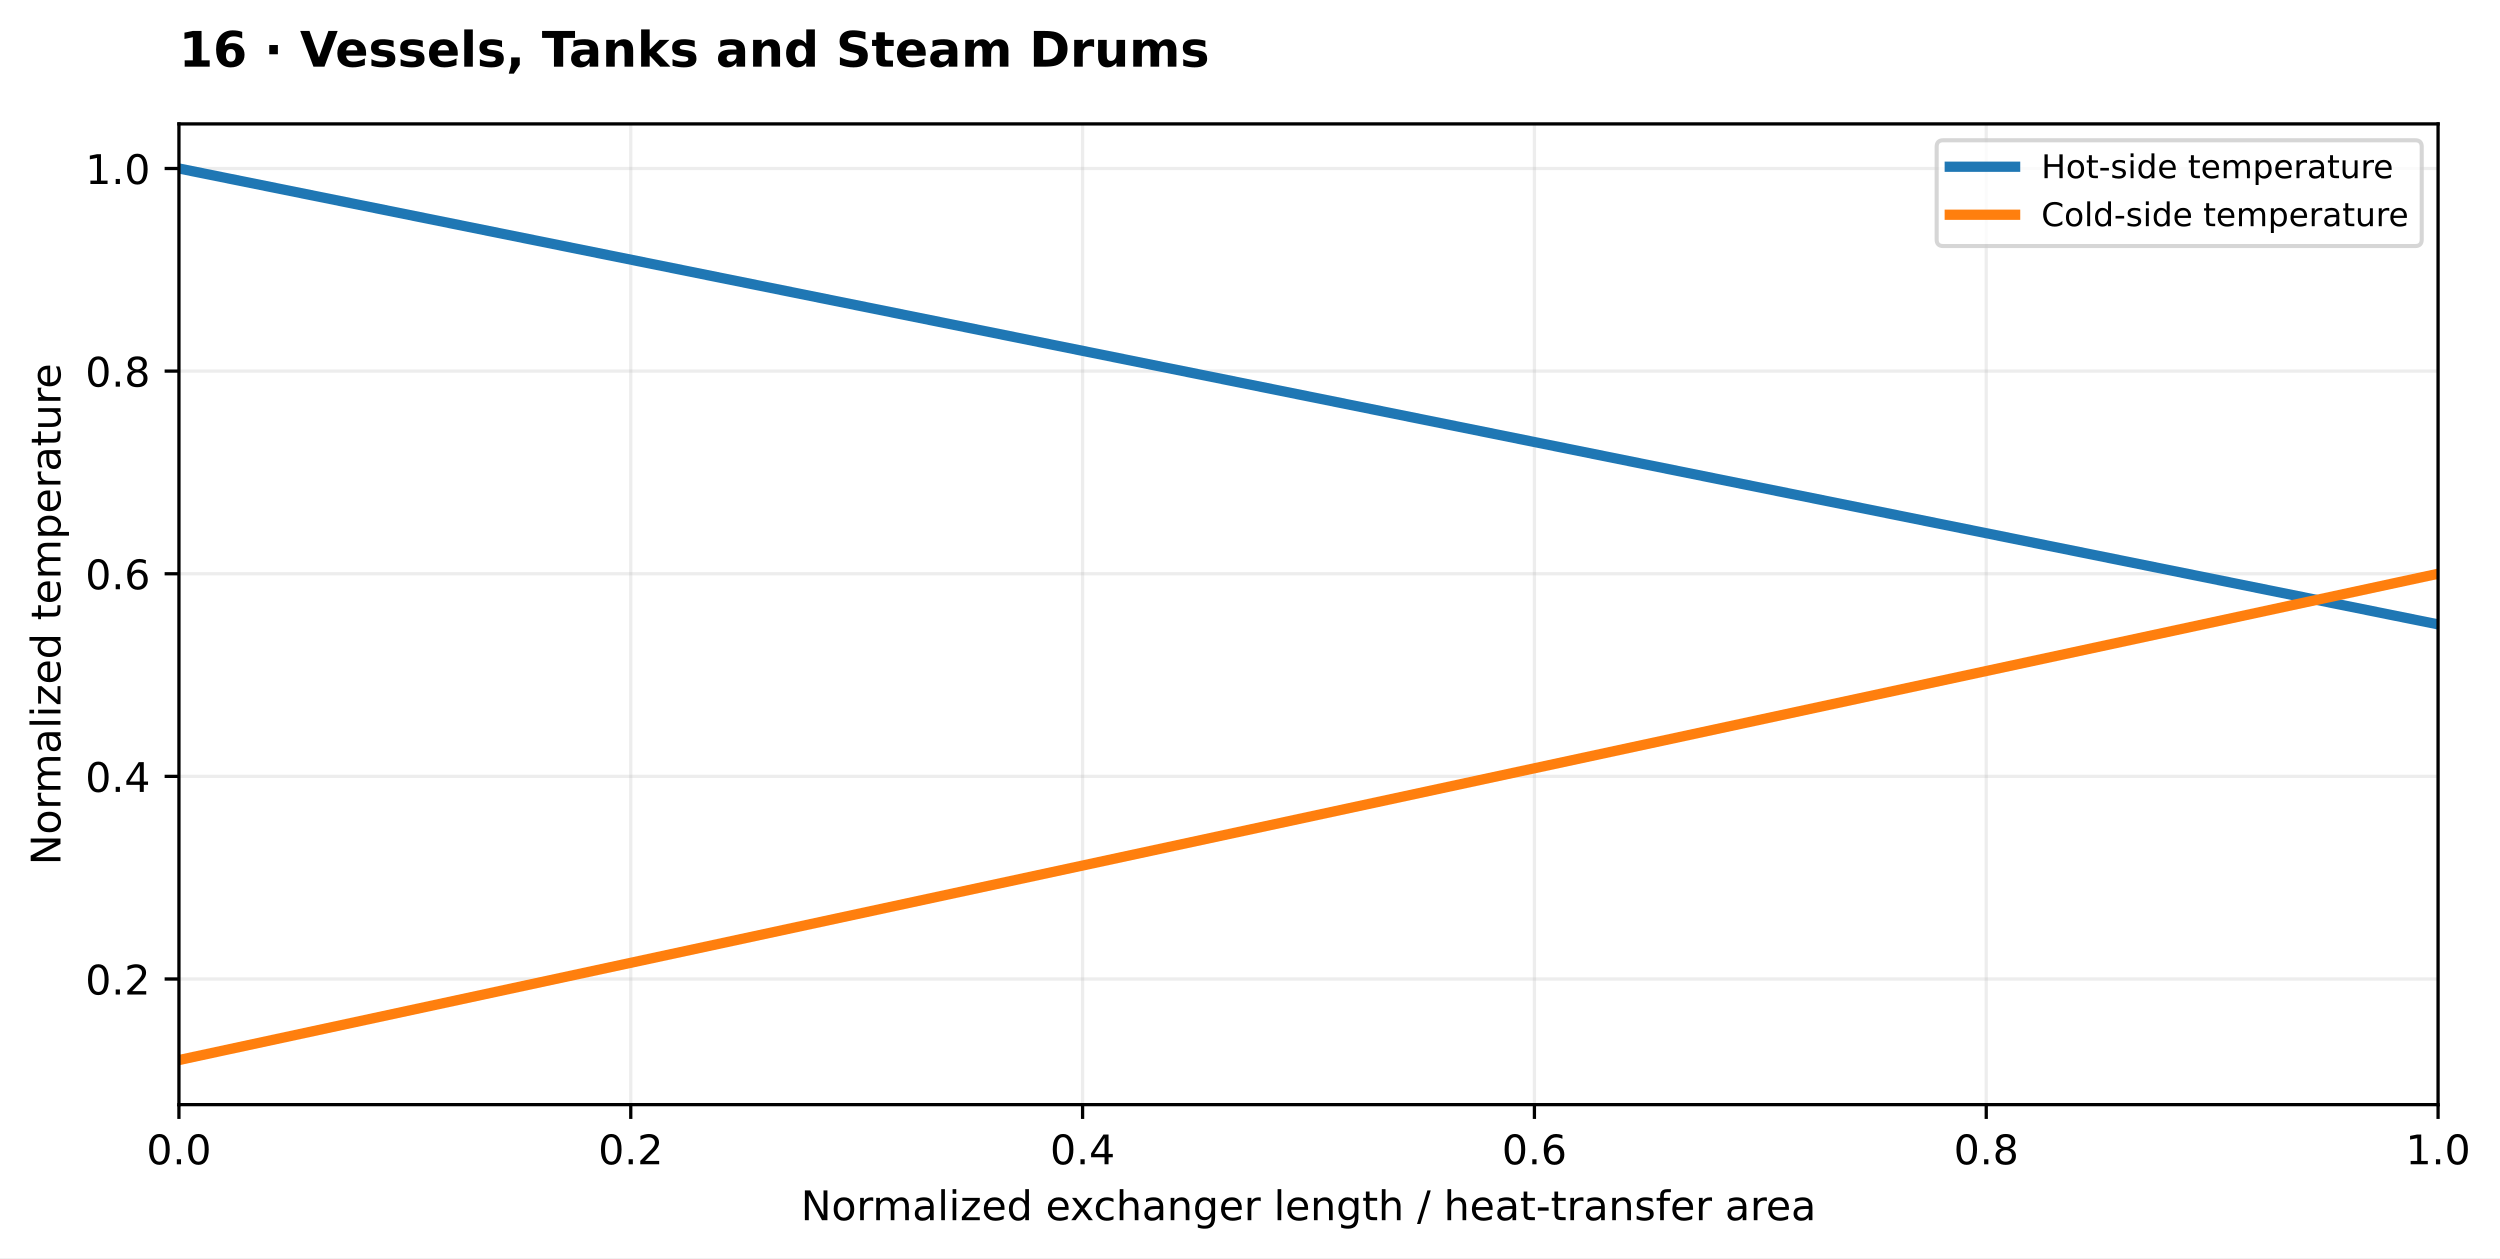
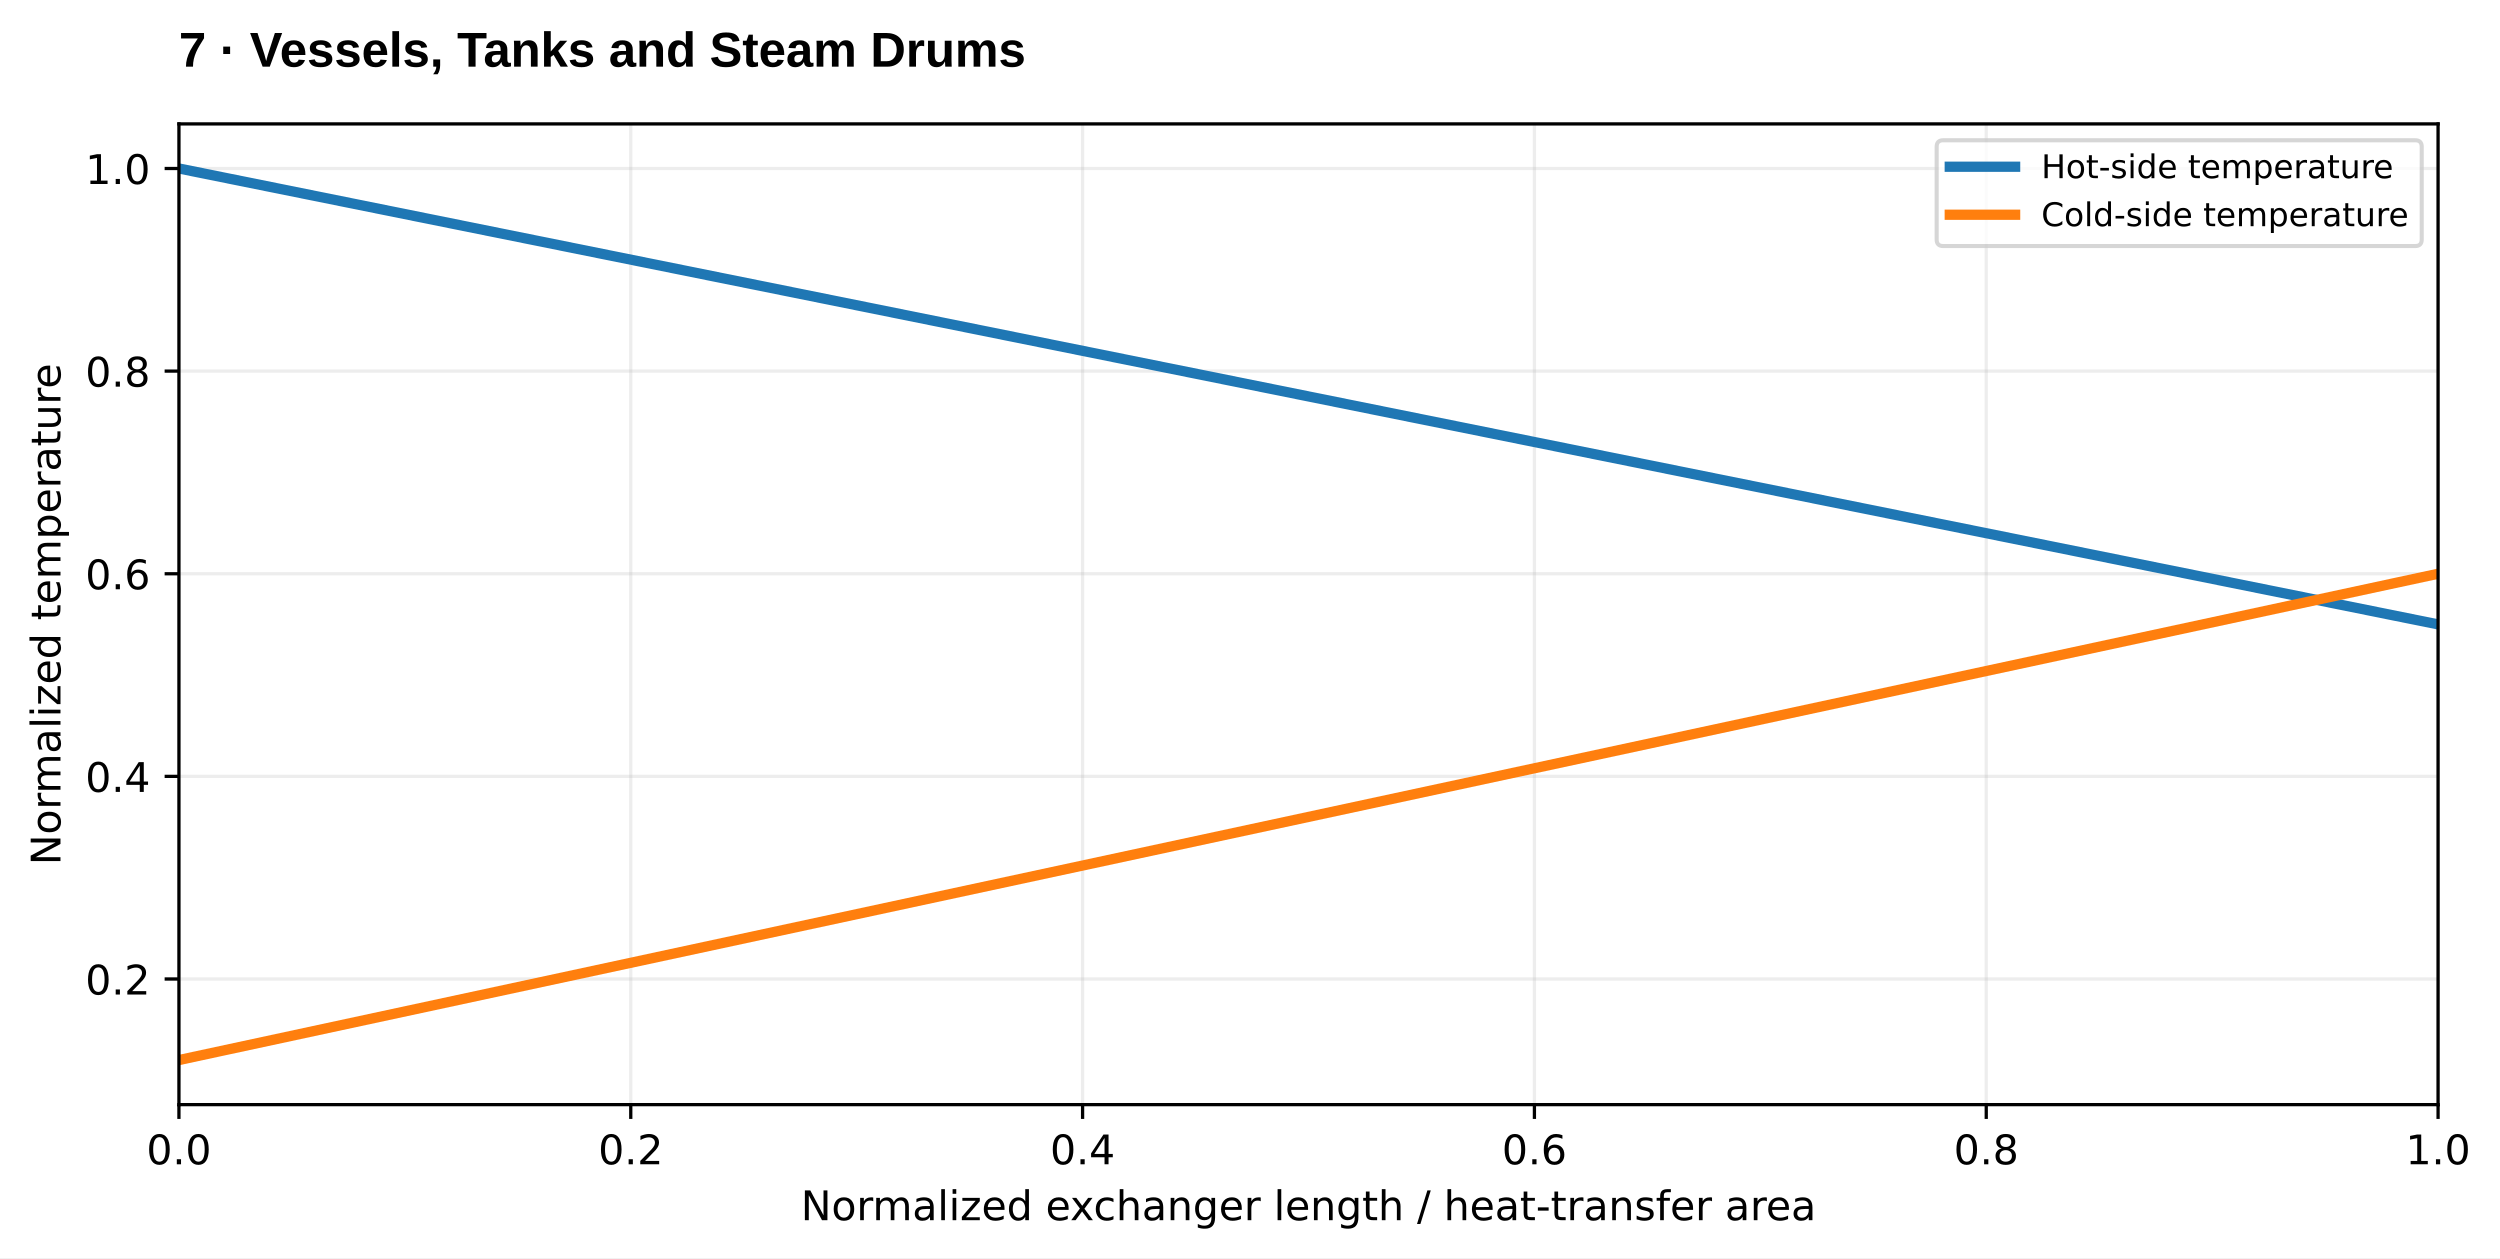
<svg xmlns="http://www.w3.org/2000/svg" xmlns:xlink="http://www.w3.org/1999/xlink" width="611.693pt" height="307.834pt" viewBox="0 0 611.693 307.834" version="1.1">
  <defs>
    <style type="text/css">*{stroke-linejoin: round; stroke-linecap: butt}</style>
  </defs>
  <g id="figure_1">
    <g id="patch_1">
      <path d="M -0 307.834  L 611.693 307.834  L 611.693 0  L -0 0  z " style="fill: #ffffff" />
    </g>
    <g id="axes_1">
      <g id="patch_2">
        <path d="M 43.781 270.278  L 596.541 270.278  L 596.541 30.318  L 43.781 30.318  z " style="fill: #ffffff" />
      </g>
      <g id="matplotlib.axis_1">
        <g id="xtick_1">
          <g id="line2d_1">
            <path d="M 43.781 270.278  L 43.781 30.318  " clip-path="url(#p816ca3c369)" style="fill: none; stroke: #b0b0b0; stroke-opacity: 0.22; stroke-width: 0.8; stroke-linecap: square" />
          </g>
          <g id="line2d_2">
            <defs>
              <path id="m175fb6ba32" d="M 0 0  L 0 3.5  " style="stroke: #000000; stroke-width: 0.8" />
            </defs>
            <g>
              <use xlink:href="#m175fb6ba32" x="43.781" y="270.278" style="stroke: #000000; stroke-width: 0.8" />
            </g>
          </g>
          <g id="text_1">
            <g transform="translate(35.82969 284.8766) scale(0.1 -0.1)">
              <defs>
                <path id="DejaVuSans-30" d="M 2034 4250  Q 1547 4250 1301 3770  Q 1056 3291 1056 2328  Q 1056 1369 1301 889  Q 1547 409 2034 409  Q 2525 409 2770 889  Q 3016 1369 3016 2328  Q 3016 3291 2770 3770  Q 2525 4250 2034 4250  z M 2034 4750  Q 2819 4750 3233 4129  Q 3647 3509 3647 2328  Q 3647 1150 3233 529  Q 2819 -91 2034 -91  Q 1250 -91 836 529  Q 422 1150 422 2328  Q 422 3509 836 4129  Q 1250 4750 2034 4750  z " transform="scale(0.015625)" />
                <path id="DejaVuSans-2e" d="M 684 794  L 1344 794  L 1344 0  L 684 0  L 684 794  z " transform="scale(0.015625)" />
              </defs>
              <use xlink:href="#DejaVuSans-30" />
              <use xlink:href="#DejaVuSans-2e" transform="translate(63.62305 0)" />
              <use xlink:href="#DejaVuSans-30" transform="translate(95.41016 0)" />
            </g>
          </g>
        </g>
        <g id="xtick_2">
          <g id="line2d_3">
            <path d="M 154.333 270.278  L 154.333 30.318  " clip-path="url(#p816ca3c369)" style="fill: none; stroke: #b0b0b0; stroke-opacity: 0.22; stroke-width: 0.8; stroke-linecap: square" />
          </g>
          <g id="line2d_4">
            <g>
              <use xlink:href="#m175fb6ba32" x="154.333" y="270.278" style="stroke: #000000; stroke-width: 0.8" />
            </g>
          </g>
          <g id="text_2">
            <g transform="translate(146.3817 284.8766) scale(0.1 -0.1)">
              <defs>
                <path id="DejaVuSans-32" d="M 1228 531  L 3431 531  L 3431 0  L 469 0  L 469 531  Q 828 903 1448 1529  Q 2069 2156 2228 2338  Q 2531 2678 2651 2914  Q 2772 3150 2772 3378  Q 2772 3750 2511 3984  Q 2250 4219 1831 4219  Q 1534 4219 1204 4116  Q 875 4013 500 3803  L 500 4441  Q 881 4594 1212 4672  Q 1544 4750 1819 4750  Q 2544 4750 2975 4387  Q 3406 4025 3406 3419  Q 3406 3131 3298 2873  Q 3191 2616 2906 2266  Q 2828 2175 2409 1742  Q 1991 1309 1228 531  z " transform="scale(0.015625)" />
              </defs>
              <use xlink:href="#DejaVuSans-30" />
              <use xlink:href="#DejaVuSans-2e" transform="translate(63.62305 0)" />
              <use xlink:href="#DejaVuSans-32" transform="translate(95.41016 0)" />
            </g>
          </g>
        </g>
        <g id="xtick_3">
          <g id="line2d_5">
            <path d="M 264.885 270.278  L 264.885 30.318  " clip-path="url(#p816ca3c369)" style="fill: none; stroke: #b0b0b0; stroke-opacity: 0.22; stroke-width: 0.8; stroke-linecap: square" />
          </g>
          <g id="line2d_6">
            <g>
              <use xlink:href="#m175fb6ba32" x="264.885" y="270.278" style="stroke: #000000; stroke-width: 0.8" />
            </g>
          </g>
          <g id="text_3">
            <g transform="translate(256.9337 284.8766) scale(0.1 -0.1)">
              <defs>
                <path id="DejaVuSans-34" d="M 2419 4116  L 825 1625  L 2419 1625  L 2419 4116  z M 2253 4666  L 3047 4666  L 3047 1625  L 3713 1625  L 3713 1100  L 3047 1100  L 3047 0  L 2419 0  L 2419 1100  L 313 1100  L 313 1709  L 2253 4666  z " transform="scale(0.015625)" />
              </defs>
              <use xlink:href="#DejaVuSans-30" />
              <use xlink:href="#DejaVuSans-2e" transform="translate(63.62305 0)" />
              <use xlink:href="#DejaVuSans-34" transform="translate(95.41016 0)" />
            </g>
          </g>
        </g>
        <g id="xtick_4">
          <g id="line2d_7">
            <path d="M 375.437 270.278  L 375.437 30.318  " clip-path="url(#p816ca3c369)" style="fill: none; stroke: #b0b0b0; stroke-opacity: 0.22; stroke-width: 0.8; stroke-linecap: square" />
          </g>
          <g id="line2d_8">
            <g>
              <use xlink:href="#m175fb6ba32" x="375.437" y="270.278" style="stroke: #000000; stroke-width: 0.8" />
            </g>
          </g>
          <g id="text_4">
            <g transform="translate(367.4857 284.8766) scale(0.1 -0.1)">
              <defs>
                <path id="DejaVuSans-36" d="M 2113 2584  Q 1688 2584 1439 2293  Q 1191 2003 1191 1497  Q 1191 994 1439 701  Q 1688 409 2113 409  Q 2538 409 2786 701  Q 3034 994 3034 1497  Q 3034 2003 2786 2293  Q 2538 2584 2113 2584  z M 3366 4563  L 3366 3988  Q 3128 4100 2886 4159  Q 2644 4219 2406 4219  Q 1781 4219 1451 3797  Q 1122 3375 1075 2522  Q 1259 2794 1537 2939  Q 1816 3084 2150 3084  Q 2853 3084 3261 2657  Q 3669 2231 3669 1497  Q 3669 778 3244 343  Q 2819 -91 2113 -91  Q 1303 -91 875 529  Q 447 1150 447 2328  Q 447 3434 972 4092  Q 1497 4750 2381 4750  Q 2619 4750 2861 4703  Q 3103 4656 3366 4563  z " transform="scale(0.015625)" />
              </defs>
              <use xlink:href="#DejaVuSans-30" />
              <use xlink:href="#DejaVuSans-2e" transform="translate(63.62305 0)" />
              <use xlink:href="#DejaVuSans-36" transform="translate(95.41016 0)" />
            </g>
          </g>
        </g>
        <g id="xtick_5">
          <g id="line2d_9">
            <path d="M 485.989 270.278  L 485.989 30.318  " clip-path="url(#p816ca3c369)" style="fill: none; stroke: #b0b0b0; stroke-opacity: 0.22; stroke-width: 0.8; stroke-linecap: square" />
          </g>
          <g id="line2d_10">
            <g>
              <use xlink:href="#m175fb6ba32" x="485.989" y="270.278" style="stroke: #000000; stroke-width: 0.8" />
            </g>
          </g>
          <g id="text_5">
            <g transform="translate(478.0377 284.8766) scale(0.1 -0.1)">
              <defs>
                <path id="DejaVuSans-38" d="M 2034 2216  Q 1584 2216 1326 1975  Q 1069 1734 1069 1313  Q 1069 891 1326 650  Q 1584 409 2034 409  Q 2484 409 2743 651  Q 3003 894 3003 1313  Q 3003 1734 2745 1975  Q 2488 2216 2034 2216  z M 1403 2484  Q 997 2584 770 2862  Q 544 3141 544 3541  Q 544 4100 942 4425  Q 1341 4750 2034 4750  Q 2731 4750 3128 4425  Q 3525 4100 3525 3541  Q 3525 3141 3298 2862  Q 3072 2584 2669 2484  Q 3125 2378 3379 2068  Q 3634 1759 3634 1313  Q 3634 634 3220 271  Q 2806 -91 2034 -91  Q 1263 -91 848 271  Q 434 634 434 1313  Q 434 1759 690 2068  Q 947 2378 1403 2484  z M 1172 3481  Q 1172 3119 1398 2916  Q 1625 2713 2034 2713  Q 2441 2713 2670 2916  Q 2900 3119 2900 3481  Q 2900 3844 2670 4047  Q 2441 4250 2034 4250  Q 1625 4250 1398 4047  Q 1172 3844 1172 3481  z " transform="scale(0.015625)" />
              </defs>
              <use xlink:href="#DejaVuSans-30" />
              <use xlink:href="#DejaVuSans-2e" transform="translate(63.62305 0)" />
              <use xlink:href="#DejaVuSans-38" transform="translate(95.41016 0)" />
            </g>
          </g>
        </g>
        <g id="xtick_6">
          <g id="line2d_11">
            <path d="M 596.541 270.278  L 596.541 30.318  " clip-path="url(#p816ca3c369)" style="fill: none; stroke: #b0b0b0; stroke-opacity: 0.22; stroke-width: 0.8; stroke-linecap: square" />
          </g>
          <g id="line2d_12">
            <g>
              <use xlink:href="#m175fb6ba32" x="596.541" y="270.278" style="stroke: #000000; stroke-width: 0.8" />
            </g>
          </g>
          <g id="text_6">
            <g transform="translate(588.5897 284.8766) scale(0.1 -0.1)">
              <defs>
                <path id="DejaVuSans-31" d="M 794 531  L 1825 531  L 1825 4091  L 703 3866  L 703 4441  L 1819 4666  L 2450 4666  L 2450 531  L 3481 531  L 3481 0  L 794 0  L 794 531  z " transform="scale(0.015625)" />
              </defs>
              <use xlink:href="#DejaVuSans-31" />
              <use xlink:href="#DejaVuSans-2e" transform="translate(63.62305 0)" />
              <use xlink:href="#DejaVuSans-30" transform="translate(95.41016 0)" />
            </g>
          </g>
        </g>
        <g id="text_7">
          <g transform="translate(195.9542 298.5547) scale(0.1 -0.1)">
            <defs>
              <path id="DejaVuSans-4e" d="M 628 4666  L 1478 4666  L 3547 763  L 3547 4666  L 4159 4666  L 4159 0  L 3309 0  L 1241 3903  L 1241 0  L 628 0  L 628 4666  z " transform="scale(0.015625)" />
              <path id="DejaVuSans-6f" d="M 1959 3097  Q 1497 3097 1228 2736  Q 959 2375 959 1747  Q 959 1119 1226 758  Q 1494 397 1959 397  Q 2419 397 2687 759  Q 2956 1122 2956 1747  Q 2956 2369 2687 2733  Q 2419 3097 1959 3097  z M 1959 3584  Q 2709 3584 3137 3096  Q 3566 2609 3566 1747  Q 3566 888 3137 398  Q 2709 -91 1959 -91  Q 1206 -91 779 398  Q 353 888 353 1747  Q 353 2609 779 3096  Q 1206 3584 1959 3584  z " transform="scale(0.015625)" />
              <path id="DejaVuSans-72" d="M 2631 2963  Q 2534 3019 2420 3045  Q 2306 3072 2169 3072  Q 1681 3072 1420 2755  Q 1159 2438 1159 1844  L 1159 0  L 581 0  L 581 3500  L 1159 3500  L 1159 2956  Q 1341 3275 1631 3429  Q 1922 3584 2338 3584  Q 2397 3584 2469 3576  Q 2541 3569 2628 3553  L 2631 2963  z " transform="scale(0.015625)" />
              <path id="DejaVuSans-6d" d="M 3328 2828  Q 3544 3216 3844 3400  Q 4144 3584 4550 3584  Q 5097 3584 5394 3201  Q 5691 2819 5691 2113  L 5691 0  L 5113 0  L 5113 2094  Q 5113 2597 4934 2840  Q 4756 3084 4391 3084  Q 3944 3084 3684 2787  Q 3425 2491 3425 1978  L 3425 0  L 2847 0  L 2847 2094  Q 2847 2600 2669 2842  Q 2491 3084 2119 3084  Q 1678 3084 1418 2786  Q 1159 2488 1159 1978  L 1159 0  L 581 0  L 581 3500  L 1159 3500  L 1159 2956  Q 1356 3278 1631 3431  Q 1906 3584 2284 3584  Q 2666 3584 2933 3390  Q 3200 3197 3328 2828  z " transform="scale(0.015625)" />
              <path id="DejaVuSans-61" d="M 2194 1759  Q 1497 1759 1228 1600  Q 959 1441 959 1056  Q 959 750 1161 570  Q 1363 391 1709 391  Q 2188 391 2477 730  Q 2766 1069 2766 1631  L 2766 1759  L 2194 1759  z M 3341 1997  L 3341 0  L 2766 0  L 2766 531  Q 2569 213 2275 61  Q 1981 -91 1556 -91  Q 1019 -91 701 211  Q 384 513 384 1019  Q 384 1609 779 1909  Q 1175 2209 1959 2209  L 2766 2209  L 2766 2266  Q 2766 2663 2505 2880  Q 2244 3097 1772 3097  Q 1472 3097 1187 3025  Q 903 2953 641 2809  L 641 3341  Q 956 3463 1253 3523  Q 1550 3584 1831 3584  Q 2591 3584 2966 3190  Q 3341 2797 3341 1997  z " transform="scale(0.015625)" />
              <path id="DejaVuSans-6c" d="M 603 4863  L 1178 4863  L 1178 0  L 603 0  L 603 4863  z " transform="scale(0.015625)" />
              <path id="DejaVuSans-69" d="M 603 3500  L 1178 3500  L 1178 0  L 603 0  L 603 3500  z M 603 4863  L 1178 4863  L 1178 4134  L 603 4134  L 603 4863  z " transform="scale(0.015625)" />
              <path id="DejaVuSans-7a" d="M 353 3500  L 3084 3500  L 3084 2975  L 922 459  L 3084 459  L 3084 0  L 275 0  L 275 525  L 2438 3041  L 353 3041  L 353 3500  z " transform="scale(0.015625)" />
              <path id="DejaVuSans-65" d="M 3597 1894  L 3597 1613  L 953 1613  Q 991 1019 1311 708  Q 1631 397 2203 397  Q 2534 397 2845 478  Q 3156 559 3463 722  L 3463 178  Q 3153 47 2828 -22  Q 2503 -91 2169 -91  Q 1331 -91 842 396  Q 353 884 353 1716  Q 353 2575 817 3079  Q 1281 3584 2069 3584  Q 2775 3584 3186 3129  Q 3597 2675 3597 1894  z M 3022 2063  Q 3016 2534 2758 2815  Q 2500 3097 2075 3097  Q 1594 3097 1305 2825  Q 1016 2553 972 2059  L 3022 2063  z " transform="scale(0.015625)" />
              <path id="DejaVuSans-64" d="M 2906 2969  L 2906 4863  L 3481 4863  L 3481 0  L 2906 0  L 2906 525  Q 2725 213 2448 61  Q 2172 -91 1784 -91  Q 1150 -91 751 415  Q 353 922 353 1747  Q 353 2572 751 3078  Q 1150 3584 1784 3584  Q 2172 3584 2448 3432  Q 2725 3281 2906 2969  z M 947 1747  Q 947 1113 1208 752  Q 1469 391 1925 391  Q 2381 391 2643 752  Q 2906 1113 2906 1747  Q 2906 2381 2643 2742  Q 2381 3103 1925 3103  Q 1469 3103 1208 2742  Q 947 2381 947 1747  z " transform="scale(0.015625)" />
              <path id="DejaVuSans-20" transform="scale(0.015625)" />
              <path id="DejaVuSans-78" d="M 3513 3500  L 2247 1797  L 3578 0  L 2900 0  L 1881 1375  L 863 0  L 184 0  L 1544 1831  L 300 3500  L 978 3500  L 1906 2253  L 2834 3500  L 3513 3500  z " transform="scale(0.015625)" />
              <path id="DejaVuSans-63" d="M 3122 3366  L 3122 2828  Q 2878 2963 2633 3030  Q 2388 3097 2138 3097  Q 1578 3097 1268 2742  Q 959 2388 959 1747  Q 959 1106 1268 751  Q 1578 397 2138 397  Q 2388 397 2633 464  Q 2878 531 3122 666  L 3122 134  Q 2881 22 2623 -34  Q 2366 -91 2075 -91  Q 1284 -91 818 406  Q 353 903 353 1747  Q 353 2603 823 3093  Q 1294 3584 2113 3584  Q 2378 3584 2631 3529  Q 2884 3475 3122 3366  z " transform="scale(0.015625)" />
              <path id="DejaVuSans-68" d="M 3513 2113  L 3513 0  L 2938 0  L 2938 2094  Q 2938 2591 2744 2837  Q 2550 3084 2163 3084  Q 1697 3084 1428 2787  Q 1159 2491 1159 1978  L 1159 0  L 581 0  L 581 4863  L 1159 4863  L 1159 2956  Q 1366 3272 1645 3428  Q 1925 3584 2291 3584  Q 2894 3584 3203 3211  Q 3513 2838 3513 2113  z " transform="scale(0.015625)" />
              <path id="DejaVuSans-6e" d="M 3513 2113  L 3513 0  L 2938 0  L 2938 2094  Q 2938 2591 2744 2837  Q 2550 3084 2163 3084  Q 1697 3084 1428 2787  Q 1159 2491 1159 1978  L 1159 0  L 581 0  L 581 3500  L 1159 3500  L 1159 2956  Q 1366 3272 1645 3428  Q 1925 3584 2291 3584  Q 2894 3584 3203 3211  Q 3513 2838 3513 2113  z " transform="scale(0.015625)" />
              <path id="DejaVuSans-67" d="M 2906 1791  Q 2906 2416 2648 2759  Q 2391 3103 1925 3103  Q 1463 3103 1205 2759  Q 947 2416 947 1791  Q 947 1169 1205 825  Q 1463 481 1925 481  Q 2391 481 2648 825  Q 2906 1169 2906 1791  z M 3481 434  Q 3481 -459 3084 -895  Q 2688 -1331 1869 -1331  Q 1566 -1331 1297 -1286  Q 1028 -1241 775 -1147  L 775 -588  Q 1028 -725 1275 -790  Q 1522 -856 1778 -856  Q 2344 -856 2625 -561  Q 2906 -266 2906 331  L 2906 616  Q 2728 306 2450 153  Q 2172 0 1784 0  Q 1141 0 747 490  Q 353 981 353 1791  Q 353 2603 747 3093  Q 1141 3584 1784 3584  Q 2172 3584 2450 3431  Q 2728 3278 2906 2969  L 2906 3500  L 3481 3500  L 3481 434  z " transform="scale(0.015625)" />
              <path id="DejaVuSans-74" d="M 1172 4494  L 1172 3500  L 2356 3500  L 2356 3053  L 1172 3053  L 1172 1153  Q 1172 725 1289 603  Q 1406 481 1766 481  L 2356 481  L 2356 0  L 1766 0  Q 1100 0 847 248  Q 594 497 594 1153  L 594 3053  L 172 3053  L 172 3500  L 594 3500  L 594 4494  L 1172 4494  z " transform="scale(0.015625)" />
              <path id="DejaVuSans-2f" d="M 1625 4666  L 2156 4666  L 531 -594  L 0 -594  L 1625 4666  z " transform="scale(0.015625)" />
              <path id="DejaVuSans-2d" d="M 313 2009  L 1997 2009  L 1997 1497  L 313 1497  L 313 2009  z " transform="scale(0.015625)" />
              <path id="DejaVuSans-73" d="M 2834 3397  L 2834 2853  Q 2591 2978 2328 3040  Q 2066 3103 1784 3103  Q 1356 3103 1142 2972  Q 928 2841 928 2578  Q 928 2378 1081 2264  Q 1234 2150 1697 2047  L 1894 2003  Q 2506 1872 2764 1633  Q 3022 1394 3022 966  Q 3022 478 2636 193  Q 2250 -91 1575 -91  Q 1294 -91 989 -36  Q 684 19 347 128  L 347 722  Q 666 556 975 473  Q 1284 391 1588 391  Q 1994 391 2212 530  Q 2431 669 2431 922  Q 2431 1156 2273 1281  Q 2116 1406 1581 1522  L 1381 1569  Q 847 1681 609 1914  Q 372 2147 372 2553  Q 372 3047 722 3315  Q 1072 3584 1716 3584  Q 2034 3584 2315 3537  Q 2597 3491 2834 3397  z " transform="scale(0.015625)" />
              <path id="DejaVuSans-66" d="M 2375 4863  L 2375 4384  L 1825 4384  Q 1516 4384 1395 4259  Q 1275 4134 1275 3809  L 1275 3500  L 2222 3500  L 2222 3053  L 1275 3053  L 1275 0  L 697 0  L 697 3053  L 147 3053  L 147 3500  L 697 3500  L 697 3744  Q 697 4328 969 4595  Q 1241 4863 1831 4863  L 2375 4863  z " transform="scale(0.015625)" />
            </defs>
            <use xlink:href="#DejaVuSans-4e" />
            <use xlink:href="#DejaVuSans-6f" transform="translate(74.80469 0)" />
            <use xlink:href="#DejaVuSans-72" transform="translate(135.9863 0)" />
            <use xlink:href="#DejaVuSans-6d" transform="translate(175.3496 0)" />
            <use xlink:href="#DejaVuSans-61" transform="translate(272.7617 0)" />
            <use xlink:href="#DejaVuSans-6c" transform="translate(334.041 0)" />
            <use xlink:href="#DejaVuSans-69" transform="translate(361.8242 0)" />
            <use xlink:href="#DejaVuSans-7a" transform="translate(389.6074 0)" />
            <use xlink:href="#DejaVuSans-65" transform="translate(442.0977 0)" />
            <use xlink:href="#DejaVuSans-64" transform="translate(503.6211 0)" />
            <use xlink:href="#DejaVuSans-20" transform="translate(567.0977 0)" />
            <use xlink:href="#DejaVuSans-65" transform="translate(598.8848 0)" />
            <use xlink:href="#DejaVuSans-78" transform="translate(658.6582 0)" />
            <use xlink:href="#DejaVuSans-63" transform="translate(716.0879 0)" />
            <use xlink:href="#DejaVuSans-68" transform="translate(771.0684 0)" />
            <use xlink:href="#DejaVuSans-61" transform="translate(834.4473 0)" />
            <use xlink:href="#DejaVuSans-6e" transform="translate(895.7266 0)" />
            <use xlink:href="#DejaVuSans-67" transform="translate(959.1055 0)" />
            <use xlink:href="#DejaVuSans-65" transform="translate(1022.582 0)" />
            <use xlink:href="#DejaVuSans-72" transform="translate(1084.105 0)" />
            <use xlink:href="#DejaVuSans-20" transform="translate(1125.219 0)" />
            <use xlink:href="#DejaVuSans-6c" transform="translate(1157.006 0)" />
            <use xlink:href="#DejaVuSans-65" transform="translate(1184.789 0)" />
            <use xlink:href="#DejaVuSans-6e" transform="translate(1246.312 0)" />
            <use xlink:href="#DejaVuSans-67" transform="translate(1309.691 0)" />
            <use xlink:href="#DejaVuSans-74" transform="translate(1373.168 0)" />
            <use xlink:href="#DejaVuSans-68" transform="translate(1412.377 0)" />
            <use xlink:href="#DejaVuSans-20" transform="translate(1475.756 0)" />
            <use xlink:href="#DejaVuSans-2f" transform="translate(1507.543 0)" />
            <use xlink:href="#DejaVuSans-20" transform="translate(1541.234 0)" />
            <use xlink:href="#DejaVuSans-68" transform="translate(1573.021 0)" />
            <use xlink:href="#DejaVuSans-65" transform="translate(1636.4 0)" />
            <use xlink:href="#DejaVuSans-61" transform="translate(1697.924 0)" />
            <use xlink:href="#DejaVuSans-74" transform="translate(1759.203 0)" />
            <use xlink:href="#DejaVuSans-2d" transform="translate(1798.412 0)" />
            <use xlink:href="#DejaVuSans-74" transform="translate(1834.496 0)" />
            <use xlink:href="#DejaVuSans-72" transform="translate(1873.705 0)" />
            <use xlink:href="#DejaVuSans-61" transform="translate(1914.818 0)" />
            <use xlink:href="#DejaVuSans-6e" transform="translate(1976.098 0)" />
            <use xlink:href="#DejaVuSans-73" transform="translate(2039.477 0)" />
            <use xlink:href="#DejaVuSans-66" transform="translate(2091.576 0)" />
            <use xlink:href="#DejaVuSans-65" transform="translate(2126.781 0)" />
            <use xlink:href="#DejaVuSans-72" transform="translate(2188.305 0)" />
            <use xlink:href="#DejaVuSans-20" transform="translate(2229.418 0)" />
            <use xlink:href="#DejaVuSans-61" transform="translate(2261.205 0)" />
            <use xlink:href="#DejaVuSans-72" transform="translate(2322.484 0)" />
            <use xlink:href="#DejaVuSans-65" transform="translate(2361.348 0)" />
            <use xlink:href="#DejaVuSans-61" transform="translate(2422.871 0)" />
          </g>
        </g>
      </g>
      <g id="matplotlib.axis_2">
        <g id="ytick_1">
          <g id="line2d_13">
            <path d="M 43.781 239.539  L 596.541 239.539  " clip-path="url(#p816ca3c369)" style="fill: none; stroke: #b0b0b0; stroke-opacity: 0.22; stroke-width: 0.8; stroke-linecap: square" />
          </g>
          <g id="line2d_14">
            <defs>
              <path id="ma98789007a" d="M 0 0  L -3.5 0  " style="stroke: #000000; stroke-width: 0.8" />
            </defs>
            <g>
              <use xlink:href="#ma98789007a" x="43.781" y="239.539" style="stroke: #000000; stroke-width: 0.8" />
            </g>
          </g>
          <g id="text_8">
            <g transform="translate(20.87813 243.3387) scale(0.1 -0.1)">
              <use xlink:href="#DejaVuSans-30" />
              <use xlink:href="#DejaVuSans-2e" transform="translate(63.62305 0)" />
              <use xlink:href="#DejaVuSans-32" transform="translate(95.41016 0)" />
            </g>
          </g>
        </g>
        <g id="ytick_2">
          <g id="line2d_15">
            <path d="M 43.781 189.961  L 596.541 189.961  " clip-path="url(#p816ca3c369)" style="fill: none; stroke: #b0b0b0; stroke-opacity: 0.22; stroke-width: 0.8; stroke-linecap: square" />
          </g>
          <g id="line2d_16">
            <g>
              <use xlink:href="#ma98789007a" x="43.781" y="189.961" style="stroke: #000000; stroke-width: 0.8" />
            </g>
          </g>
          <g id="text_9">
            <g transform="translate(20.87813 193.7602) scale(0.1 -0.1)">
              <use xlink:href="#DejaVuSans-30" />
              <use xlink:href="#DejaVuSans-2e" transform="translate(63.62305 0)" />
              <use xlink:href="#DejaVuSans-34" transform="translate(95.41016 0)" />
            </g>
          </g>
        </g>
        <g id="ytick_3">
          <g id="line2d_17">
            <path d="M 43.781 140.382  L 596.541 140.382  " clip-path="url(#p816ca3c369)" style="fill: none; stroke: #b0b0b0; stroke-opacity: 0.22; stroke-width: 0.8; stroke-linecap: square" />
          </g>
          <g id="line2d_18">
            <g>
              <use xlink:href="#ma98789007a" x="43.781" y="140.382" style="stroke: #000000; stroke-width: 0.8" />
            </g>
          </g>
          <g id="text_10">
            <g transform="translate(20.87813 144.1816) scale(0.1 -0.1)">
              <use xlink:href="#DejaVuSans-30" />
              <use xlink:href="#DejaVuSans-2e" transform="translate(63.62305 0)" />
              <use xlink:href="#DejaVuSans-36" transform="translate(95.41016 0)" />
            </g>
          </g>
        </g>
        <g id="ytick_4">
          <g id="line2d_19">
            <path d="M 43.781 90.804  L 596.541 90.804  " clip-path="url(#p816ca3c369)" style="fill: none; stroke: #b0b0b0; stroke-opacity: 0.22; stroke-width: 0.8; stroke-linecap: square" />
          </g>
          <g id="line2d_20">
            <g>
              <use xlink:href="#ma98789007a" x="43.781" y="90.804" style="stroke: #000000; stroke-width: 0.8" />
            </g>
          </g>
          <g id="text_11">
            <g transform="translate(20.87813 94.60313) scale(0.1 -0.1)">
              <use xlink:href="#DejaVuSans-30" />
              <use xlink:href="#DejaVuSans-2e" transform="translate(63.62305 0)" />
              <use xlink:href="#DejaVuSans-38" transform="translate(95.41016 0)" />
            </g>
          </g>
        </g>
        <g id="ytick_5">
          <g id="line2d_21">
            <path d="M 43.781 41.225  L 596.541 41.225  " clip-path="url(#p816ca3c369)" style="fill: none; stroke: #b0b0b0; stroke-opacity: 0.22; stroke-width: 0.8; stroke-linecap: square" />
          </g>
          <g id="line2d_22">
            <g>
              <use xlink:href="#ma98789007a" x="43.781" y="41.225" style="stroke: #000000; stroke-width: 0.8" />
            </g>
          </g>
          <g id="text_12">
            <g transform="translate(20.87813 45.02462) scale(0.1 -0.1)">
              <use xlink:href="#DejaVuSans-31" />
              <use xlink:href="#DejaVuSans-2e" transform="translate(63.62305 0)" />
              <use xlink:href="#DejaVuSans-30" transform="translate(95.41016 0)" />
            </g>
          </g>
        </g>
        <g id="text_13">
          <g transform="translate(14.79844 211.6684) rotate(-90) scale(0.1 -0.1)">
            <defs>
              <path id="DejaVuSans-70" d="M 1159 525  L 1159 -1331  L 581 -1331  L 581 3500  L 1159 3500  L 1159 2969  Q 1341 3281 1617 3432  Q 1894 3584 2278 3584  Q 2916 3584 3314 3078  Q 3713 2572 3713 1747  Q 3713 922 3314 415  Q 2916 -91 2278 -91  Q 1894 -91 1617 61  Q 1341 213 1159 525  z M 3116 1747  Q 3116 2381 2855 2742  Q 2594 3103 2138 3103  Q 1681 3103 1420 2742  Q 1159 2381 1159 1747  Q 1159 1113 1420 752  Q 1681 391 2138 391  Q 2594 391 2855 752  Q 3116 1113 3116 1747  z " transform="scale(0.015625)" />
              <path id="DejaVuSans-75" d="M 544 1381  L 544 3500  L 1119 3500  L 1119 1403  Q 1119 906 1312 657  Q 1506 409 1894 409  Q 2359 409 2629 706  Q 2900 1003 2900 1516  L 2900 3500  L 3475 3500  L 3475 0  L 2900 0  L 2900 538  Q 2691 219 2414 64  Q 2138 -91 1772 -91  Q 1169 -91 856 284  Q 544 659 544 1381  z M 1991 3584  L 1991 3584  z " transform="scale(0.015625)" />
            </defs>
            <use xlink:href="#DejaVuSans-4e" />
            <use xlink:href="#DejaVuSans-6f" transform="translate(74.80469 0)" />
            <use xlink:href="#DejaVuSans-72" transform="translate(135.9863 0)" />
            <use xlink:href="#DejaVuSans-6d" transform="translate(175.3496 0)" />
            <use xlink:href="#DejaVuSans-61" transform="translate(272.7617 0)" />
            <use xlink:href="#DejaVuSans-6c" transform="translate(334.041 0)" />
            <use xlink:href="#DejaVuSans-69" transform="translate(361.8242 0)" />
            <use xlink:href="#DejaVuSans-7a" transform="translate(389.6074 0)" />
            <use xlink:href="#DejaVuSans-65" transform="translate(442.0977 0)" />
            <use xlink:href="#DejaVuSans-64" transform="translate(503.6211 0)" />
            <use xlink:href="#DejaVuSans-20" transform="translate(567.0977 0)" />
            <use xlink:href="#DejaVuSans-74" transform="translate(598.8848 0)" />
            <use xlink:href="#DejaVuSans-65" transform="translate(638.0938 0)" />
            <use xlink:href="#DejaVuSans-6d" transform="translate(699.6172 0)" />
            <use xlink:href="#DejaVuSans-70" transform="translate(797.0293 0)" />
            <use xlink:href="#DejaVuSans-65" transform="translate(860.5059 0)" />
            <use xlink:href="#DejaVuSans-72" transform="translate(922.0293 0)" />
            <use xlink:href="#DejaVuSans-61" transform="translate(963.1426 0)" />
            <use xlink:href="#DejaVuSans-74" transform="translate(1024.422 0)" />
            <use xlink:href="#DejaVuSans-75" transform="translate(1063.631 0)" />
            <use xlink:href="#DejaVuSans-72" transform="translate(1127.01 0)" />
            <use xlink:href="#DejaVuSans-65" transform="translate(1165.873 0)" />
          </g>
        </g>
      </g>
      <g id="line2d_23">
        <path d="M 43.781 41.225  L 596.541 152.777  L 596.541 152.777  " clip-path="url(#p816ca3c369)" style="fill: none; stroke: #1f77b4; stroke-width: 2.5; stroke-linecap: square" />
      </g>
      <g id="line2d_24">
        <path d="M 43.781 259.371  L 596.541 140.382  L 596.541 140.382  " clip-path="url(#p816ca3c369)" style="fill: none; stroke: #ff7f0e; stroke-width: 2.5; stroke-linecap: square" />
      </g>
      <g id="patch_3">
        <path d="M 43.781 270.278  L 43.781 30.318  " style="fill: none; stroke: #000000; stroke-width: 0.8; stroke-linejoin: miter; stroke-linecap: square" />
      </g>
      <g id="patch_4">
        <path d="M 596.541 270.278  L 596.541 30.318  " style="fill: none; stroke: #000000; stroke-width: 0.8; stroke-linejoin: miter; stroke-linecap: square" />
      </g>
      <g id="patch_5">
        <path d="M 43.781 270.278  L 596.541 270.278  " style="fill: none; stroke: #000000; stroke-width: 0.8; stroke-linejoin: miter; stroke-linecap: square" />
      </g>
      <g id="patch_6">
        <path d="M 43.781 30.318  L 596.541 30.318  " style="fill: none; stroke: #000000; stroke-width: 0.8; stroke-linejoin: miter; stroke-linecap: square" />
      </g>
      <g id="text_14">
-         <g transform="translate(43.78125 16.31812) scale(0.12 -0.12)">
+         <text x="43.781" y="16.318" font-family="Arial, sans-serif" font-size="12" font-weight="bold">7 · Vessels, Tanks and Steam Drums</text>
+         <g visibility="hidden" transform="translate(43.78125 16.31812) scale(0.12 -0.12)">
          <defs>
            <path id="DejaVuSans-Bold-31" d="M 750 831  L 1813 831  L 1813 3847  L 722 3622  L 722 4441  L 1806 4666  L 2950 4666  L 2950 831  L 4013 831  L 4013 0  L 750 0  L 750 831  z " transform="scale(0.015625)" />
            <path id="DejaVuSans-Bold-36" d="M 2316 2303  Q 2000 2303 1842 2098  Q 1684 1894 1684 1484  Q 1684 1075 1842 870  Q 2000 666 2316 666  Q 2634 666 2792 870  Q 2950 1075 2950 1484  Q 2950 1894 2792 2098  Q 2634 2303 2316 2303  z M 3803 4544  L 3803 3681  Q 3506 3822 3243 3889  Q 2981 3956 2731 3956  Q 2194 3956 1894 3657  Q 1594 3359 1544 2772  Q 1750 2925 1990 3001  Q 2231 3078 2516 3078  Q 3231 3078 3670 2659  Q 4109 2241 4109 1563  Q 4109 813 3618 361  Q 3128 -91 2303 -91  Q 1394 -91 895 523  Q 397 1138 397 2266  Q 397 3422 980 4083  Q 1563 4744 2578 4744  Q 2900 4744 3203 4694  Q 3506 4644 3803 4544  z " transform="scale(0.015625)" />
            <path id="DejaVuSans-Bold-20" transform="scale(0.015625)" />
            <path id="DejaVuSans-Bold-b7" d="M 653 2828  L 1778 2828  L 1778 1619  L 653 1619  L 653 2828  z " transform="scale(0.015625)" />
            <path id="DejaVuSans-Bold-56" d="M 31 4666  L 1241 4666  L 2478 1222  L 3713 4666  L 4922 4666  L 3194 0  L 1759 0  L 31 4666  z " transform="scale(0.015625)" />
            <path id="DejaVuSans-Bold-65" d="M 4031 1759  L 4031 1441  L 1416 1441  Q 1456 1047 1700 850  Q 1944 653 2381 653  Q 2734 653 3104 758  Q 3475 863 3866 1075  L 3866 213  Q 3469 63 3072 -14  Q 2675 -91 2278 -91  Q 1328 -91 801 392  Q 275 875 275 1747  Q 275 2603 792 3093  Q 1309 3584 2216 3584  Q 3041 3584 3536 3087  Q 4031 2591 4031 1759  z M 2881 2131  Q 2881 2450 2695 2645  Q 2509 2841 2209 2841  Q 1884 2841 1681 2658  Q 1478 2475 1428 2131  L 2881 2131  z " transform="scale(0.015625)" />
            <path id="DejaVuSans-Bold-73" d="M 3272 3391  L 3272 2541  Q 2913 2691 2578 2766  Q 2244 2841 1947 2841  Q 1628 2841 1473 2761  Q 1319 2681 1319 2516  Q 1319 2381 1436 2309  Q 1553 2238 1856 2203  L 2053 2175  Q 2913 2066 3209 1816  Q 3506 1566 3506 1031  Q 3506 472 3093 190  Q 2681 -91 1863 -91  Q 1516 -91 1145 -36  Q 775 19 384 128  L 384 978  Q 719 816 1070 734  Q 1422 653 1784 653  Q 2113 653 2278 743  Q 2444 834 2444 1013  Q 2444 1163 2330 1236  Q 2216 1309 1875 1350  L 1678 1375  Q 931 1469 631 1722  Q 331 1975 331 2491  Q 331 3047 712 3315  Q 1094 3584 1881 3584  Q 2191 3584 2531 3537  Q 2872 3491 3272 3391  z " transform="scale(0.015625)" />
            <path id="DejaVuSans-Bold-6c" d="M 538 4863  L 1656 4863  L 1656 0  L 538 0  L 538 4863  z " transform="scale(0.015625)" />
            <path id="DejaVuSans-Bold-2c" d="M 653 1209  L 1778 1209  L 1778 256  L 1006 -909  L 341 -909  L 653 256  L 653 1209  z " transform="scale(0.015625)" />
            <path id="DejaVuSans-Bold-54" d="M 31 4666  L 4331 4666  L 4331 3756  L 2784 3756  L 2784 0  L 1581 0  L 1581 3756  L 31 3756  L 31 4666  z " transform="scale(0.015625)" />
            <path id="DejaVuSans-Bold-61" d="M 2106 1575  Q 1756 1575 1579 1456  Q 1403 1338 1403 1106  Q 1403 894 1545 773  Q 1688 653 1941 653  Q 2256 653 2472 879  Q 2688 1106 2688 1447  L 2688 1575  L 2106 1575  z M 3816 1997  L 3816 0  L 2688 0  L 2688 519  Q 2463 200 2181 54  Q 1900 -91 1497 -91  Q 953 -91 614 226  Q 275 544 275 1050  Q 275 1666 698 1953  Q 1122 2241 2028 2241  L 2688 2241  L 2688 2328  Q 2688 2594 2478 2717  Q 2269 2841 1825 2841  Q 1466 2841 1156 2769  Q 847 2697 581 2553  L 581 3406  Q 941 3494 1303 3539  Q 1666 3584 2028 3584  Q 2975 3584 3395 3211  Q 3816 2838 3816 1997  z " transform="scale(0.015625)" />
            <path id="DejaVuSans-Bold-6e" d="M 4056 2131  L 4056 0  L 2931 0  L 2931 347  L 2931 1631  Q 2931 2084 2911 2256  Q 2891 2428 2841 2509  Q 2775 2619 2662 2680  Q 2550 2741 2406 2741  Q 2056 2741 1856 2470  Q 1656 2200 1656 1722  L 1656 0  L 538 0  L 538 3500  L 1656 3500  L 1656 2988  Q 1909 3294 2193 3439  Q 2478 3584 2822 3584  Q 3428 3584 3742 3212  Q 4056 2841 4056 2131  z " transform="scale(0.015625)" />
            <path id="DejaVuSans-Bold-6b" d="M 538 4863  L 1656 4863  L 1656 2216  L 2944 3500  L 4244 3500  L 2534 1894  L 4378 0  L 3022 0  L 1656 1459  L 1656 0  L 538 0  L 538 4863  z " transform="scale(0.015625)" />
            <path id="DejaVuSans-Bold-64" d="M 2919 2988  L 2919 4863  L 4044 4863  L 4044 0  L 2919 0  L 2919 506  Q 2688 197 2409 53  Q 2131 -91 1766 -91  Q 1119 -91 703 423  Q 288 938 288 1747  Q 288 2556 703 3070  Q 1119 3584 1766 3584  Q 2128 3584 2408 3439  Q 2688 3294 2919 2988  z M 2181 722  Q 2541 722 2730 984  Q 2919 1247 2919 1747  Q 2919 2247 2730 2509  Q 2541 2772 2181 2772  Q 1825 2772 1636 2509  Q 1447 2247 1447 1747  Q 1447 1247 1636 984  Q 1825 722 2181 722  z " transform="scale(0.015625)" />
            <path id="DejaVuSans-Bold-53" d="M 3834 4519  L 3834 3531  Q 3450 3703 3084 3790  Q 2719 3878 2394 3878  Q 1963 3878 1756 3759  Q 1550 3641 1550 3391  Q 1550 3203 1689 3098  Q 1828 2994 2194 2919  L 2706 2816  Q 3484 2659 3812 2340  Q 4141 2022 4141 1434  Q 4141 663 3683 286  Q 3225 -91 2284 -91  Q 1841 -91 1394 -6  Q 947 78 500 244  L 500 1259  Q 947 1022 1364 901  Q 1781 781 2169 781  Q 2563 781 2772 912  Q 2981 1044 2981 1288  Q 2981 1506 2839 1625  Q 2697 1744 2272 1838  L 1806 1941  Q 1106 2091 782 2419  Q 459 2747 459 3303  Q 459 4000 909 4375  Q 1359 4750 2203 4750  Q 2588 4750 2994 4692  Q 3400 4634 3834 4519  z " transform="scale(0.015625)" />
            <path id="DejaVuSans-Bold-74" d="M 1759 4494  L 1759 3500  L 2913 3500  L 2913 2700  L 1759 2700  L 1759 1216  Q 1759 972 1856 886  Q 1953 800 2241 800  L 2816 800  L 2816 0  L 1856 0  Q 1194 0 917 276  Q 641 553 641 1216  L 641 2700  L 84 2700  L 84 3500  L 641 3500  L 641 4494  L 1759 4494  z " transform="scale(0.015625)" />
            <path id="DejaVuSans-Bold-6d" d="M 3781 2919  Q 3994 3244 4286 3414  Q 4578 3584 4928 3584  Q 5531 3584 5847 3212  Q 6163 2841 6163 2131  L 6163 0  L 5038 0  L 5038 1825  Q 5041 1866 5042 1909  Q 5044 1953 5044 2034  Q 5044 2406 4934 2573  Q 4825 2741 4581 2741  Q 4263 2741 4089 2478  Q 3916 2216 3909 1719  L 3909 0  L 2784 0  L 2784 1825  Q 2784 2406 2684 2573  Q 2584 2741 2328 2741  Q 2006 2741 1831 2477  Q 1656 2213 1656 1722  L 1656 0  L 531 0  L 531 3500  L 1656 3500  L 1656 2988  Q 1863 3284 2130 3434  Q 2397 3584 2719 3584  Q 3081 3584 3359 3409  Q 3638 3234 3781 2919  z " transform="scale(0.015625)" />
            <path id="DejaVuSans-Bold-44" d="M 1791 3756  L 1791 909  L 2222 909  Q 2959 909 3348 1275  Q 3738 1641 3738 2338  Q 3738 3031 3350 3393  Q 2963 3756 2222 3756  L 1791 3756  z M 588 4666  L 1856 4666  Q 2919 4666 3439 4514  Q 3959 4363 4331 4000  Q 4659 3684 4818 3271  Q 4978 2859 4978 2338  Q 4978 1809 4818 1395  Q 4659 981 4331 666  Q 3956 303 3431 151  Q 2906 0 1856 0  L 588 0  L 588 4666  z " transform="scale(0.015625)" />
            <path id="DejaVuSans-Bold-72" d="M 3138 2547  Q 2991 2616 2845 2648  Q 2700 2681 2553 2681  Q 2122 2681 1889 2404  Q 1656 2128 1656 1613  L 1656 0  L 538 0  L 538 3500  L 1656 3500  L 1656 2925  Q 1872 3269 2151 3426  Q 2431 3584 2822 3584  Q 2878 3584 2943 3579  Q 3009 3575 3134 3559  L 3138 2547  z " transform="scale(0.015625)" />
            <path id="DejaVuSans-Bold-75" d="M 500 1363  L 500 3500  L 1625 3500  L 1625 3150  Q 1625 2866 1622 2436  Q 1619 2006 1619 1863  Q 1619 1441 1641 1255  Q 1663 1069 1716 984  Q 1784 875 1895 815  Q 2006 756 2150 756  Q 2500 756 2700 1025  Q 2900 1294 2900 1772  L 2900 3500  L 4019 3500  L 4019 0  L 2900 0  L 2900 506  Q 2647 200 2364 54  Q 2081 -91 1741 -91  Q 1134 -91 817 281  Q 500 653 500 1363  z " transform="scale(0.015625)" />
          </defs>
          <use xlink:href="#DejaVuSans-Bold-31" />
          <use xlink:href="#DejaVuSans-Bold-36" transform="translate(69.58008 0)" />
          <use xlink:href="#DejaVuSans-Bold-20" transform="translate(139.1602 0)" />
          <use xlink:href="#DejaVuSans-Bold-b7" transform="translate(173.9746 0)" />
          <use xlink:href="#DejaVuSans-Bold-20" transform="translate(211.9629 0)" />
          <use xlink:href="#DejaVuSans-Bold-56" transform="translate(246.7773 0)" />
          <use xlink:href="#DejaVuSans-Bold-65" transform="translate(318.6699 0)" />
          <use xlink:href="#DejaVuSans-Bold-73" transform="translate(386.4922 0)" />
          <use xlink:href="#DejaVuSans-Bold-73" transform="translate(446.0137 0)" />
          <use xlink:href="#DejaVuSans-Bold-65" transform="translate(505.5352 0)" />
          <use xlink:href="#DejaVuSans-Bold-6c" transform="translate(573.3574 0)" />
          <use xlink:href="#DejaVuSans-Bold-73" transform="translate(607.6348 0)" />
          <use xlink:href="#DejaVuSans-Bold-2c" transform="translate(667.1562 0)" />
          <use xlink:href="#DejaVuSans-Bold-20" transform="translate(705.1445 0)" />
          <use xlink:href="#DejaVuSans-Bold-54" transform="translate(739.959 0)" />
          <use xlink:href="#DejaVuSans-Bold-61" transform="translate(795.2969 0)" />
          <use xlink:href="#DejaVuSans-Bold-6e" transform="translate(862.7773 0)" />
          <use xlink:href="#DejaVuSans-Bold-6b" transform="translate(933.9688 0)" />
          <use xlink:href="#DejaVuSans-Bold-73" transform="translate(1000.473 0)" />
          <use xlink:href="#DejaVuSans-Bold-20" transform="translate(1059.994 0)" />
          <use xlink:href="#DejaVuSans-Bold-61" transform="translate(1094.809 0)" />
          <use xlink:href="#DejaVuSans-Bold-6e" transform="translate(1162.289 0)" />
          <use xlink:href="#DejaVuSans-Bold-64" transform="translate(1233.48 0)" />
          <use xlink:href="#DejaVuSans-Bold-20" transform="translate(1305.062 0)" />
          <use xlink:href="#DejaVuSans-Bold-53" transform="translate(1339.877 0)" />
          <use xlink:href="#DejaVuSans-Bold-74" transform="translate(1411.898 0)" />
          <use xlink:href="#DejaVuSans-Bold-65" transform="translate(1459.701 0)" />
          <use xlink:href="#DejaVuSans-Bold-61" transform="translate(1527.523 0)" />
          <use xlink:href="#DejaVuSans-Bold-6d" transform="translate(1595.004 0)" />
          <use xlink:href="#DejaVuSans-Bold-20" transform="translate(1699.203 0)" />
          <use xlink:href="#DejaVuSans-Bold-44" transform="translate(1734.018 0)" />
          <use xlink:href="#DejaVuSans-Bold-72" transform="translate(1817.025 0)" />
          <use xlink:href="#DejaVuSans-Bold-75" transform="translate(1866.342 0)" />
          <use xlink:href="#DejaVuSans-Bold-6d" transform="translate(1937.533 0)" />
          <use xlink:href="#DejaVuSans-Bold-73" transform="translate(2041.732 0)" />
        </g>
      </g>
      <g id="legend_1">
        <g id="patch_7">
          <path d="M 475.457 60.203  L 590.941 60.203  Q 592.541 60.203 592.541 58.603  L 592.541 35.918  Q 592.541 34.318 590.941 34.318  L 475.457 34.318  Q 473.858 34.318 473.858 35.918  L 473.858 58.603  Q 473.858 60.203 475.457 60.203  z " style="fill: #ffffff; opacity: 0.8; stroke: #cccccc; stroke-linejoin: miter" />
        </g>
        <g id="line2d_25">
          <path d="M 477.058 40.797  L 485.058 40.797  L 493.058 40.797  " style="fill: none; stroke: #1f77b4; stroke-width: 2.5; stroke-linecap: square" />
        </g>
        <g id="text_15">
          <g transform="translate(499.4575 43.59687) scale(0.08 -0.08)">
            <defs>
              <path id="DejaVuSans-48" d="M 628 4666  L 1259 4666  L 1259 2753  L 3553 2753  L 3553 4666  L 4184 4666  L 4184 0  L 3553 0  L 3553 2222  L 1259 2222  L 1259 0  L 628 0  L 628 4666  z " transform="scale(0.015625)" />
            </defs>
            <use xlink:href="#DejaVuSans-48" />
            <use xlink:href="#DejaVuSans-6f" transform="translate(75.19531 0)" />
            <use xlink:href="#DejaVuSans-74" transform="translate(136.377 0)" />
            <use xlink:href="#DejaVuSans-2d" transform="translate(175.5859 0)" />
            <use xlink:href="#DejaVuSans-73" transform="translate(211.6699 0)" />
            <use xlink:href="#DejaVuSans-69" transform="translate(263.7695 0)" />
            <use xlink:href="#DejaVuSans-64" transform="translate(291.5527 0)" />
            <use xlink:href="#DejaVuSans-65" transform="translate(355.0293 0)" />
            <use xlink:href="#DejaVuSans-20" transform="translate(416.5527 0)" />
            <use xlink:href="#DejaVuSans-74" transform="translate(448.3398 0)" />
            <use xlink:href="#DejaVuSans-65" transform="translate(487.5488 0)" />
            <use xlink:href="#DejaVuSans-6d" transform="translate(549.0723 0)" />
            <use xlink:href="#DejaVuSans-70" transform="translate(646.4844 0)" />
            <use xlink:href="#DejaVuSans-65" transform="translate(709.9609 0)" />
            <use xlink:href="#DejaVuSans-72" transform="translate(771.4844 0)" />
            <use xlink:href="#DejaVuSans-61" transform="translate(812.5977 0)" />
            <use xlink:href="#DejaVuSans-74" transform="translate(873.877 0)" />
            <use xlink:href="#DejaVuSans-75" transform="translate(913.0859 0)" />
            <use xlink:href="#DejaVuSans-72" transform="translate(976.4648 0)" />
            <use xlink:href="#DejaVuSans-65" transform="translate(1015.328 0)" />
          </g>
        </g>
        <g id="line2d_26">
          <path d="M 477.058 52.539  L 485.058 52.539  L 493.058 52.539  " style="fill: none; stroke: #ff7f0e; stroke-width: 2.5; stroke-linecap: square" />
        </g>
        <g id="text_16">
          <g transform="translate(499.4575 55.33937) scale(0.08 -0.08)">
            <defs>
              <path id="DejaVuSans-43" d="M 4122 4306  L 4122 3641  Q 3803 3938 3442 4084  Q 3081 4231 2675 4231  Q 1875 4231 1450 3742  Q 1025 3253 1025 2328  Q 1025 1406 1450 917  Q 1875 428 2675 428  Q 3081 428 3442 575  Q 3803 722 4122 1019  L 4122 359  Q 3791 134 3420 21  Q 3050 -91 2638 -91  Q 1578 -91 968 557  Q 359 1206 359 2328  Q 359 3453 968 4101  Q 1578 4750 2638 4750  Q 3056 4750 3426 4639  Q 3797 4528 4122 4306  z " transform="scale(0.015625)" />
            </defs>
            <use xlink:href="#DejaVuSans-43" />
            <use xlink:href="#DejaVuSans-6f" transform="translate(69.82422 0)" />
            <use xlink:href="#DejaVuSans-6c" transform="translate(131.0059 0)" />
            <use xlink:href="#DejaVuSans-64" transform="translate(158.7891 0)" />
            <use xlink:href="#DejaVuSans-2d" transform="translate(222.2656 0)" />
            <use xlink:href="#DejaVuSans-73" transform="translate(258.3496 0)" />
            <use xlink:href="#DejaVuSans-69" transform="translate(310.4492 0)" />
            <use xlink:href="#DejaVuSans-64" transform="translate(338.2324 0)" />
            <use xlink:href="#DejaVuSans-65" transform="translate(401.709 0)" />
            <use xlink:href="#DejaVuSans-20" transform="translate(463.2324 0)" />
            <use xlink:href="#DejaVuSans-74" transform="translate(495.0195 0)" />
            <use xlink:href="#DejaVuSans-65" transform="translate(534.2285 0)" />
            <use xlink:href="#DejaVuSans-6d" transform="translate(595.752 0)" />
            <use xlink:href="#DejaVuSans-70" transform="translate(693.1641 0)" />
            <use xlink:href="#DejaVuSans-65" transform="translate(756.6406 0)" />
            <use xlink:href="#DejaVuSans-72" transform="translate(818.1641 0)" />
            <use xlink:href="#DejaVuSans-61" transform="translate(859.2773 0)" />
            <use xlink:href="#DejaVuSans-74" transform="translate(920.5566 0)" />
            <use xlink:href="#DejaVuSans-75" transform="translate(959.7656 0)" />
            <use xlink:href="#DejaVuSans-72" transform="translate(1023.145 0)" />
            <use xlink:href="#DejaVuSans-65" transform="translate(1062.008 0)" />
          </g>
        </g>
      </g>
    </g>
  </g>
  <defs>
    <clipPath id="p816ca3c369">
      <rect x="43.781" y="30.318" width="552.76" height="239.96" />
    </clipPath>
  </defs>
</svg>
